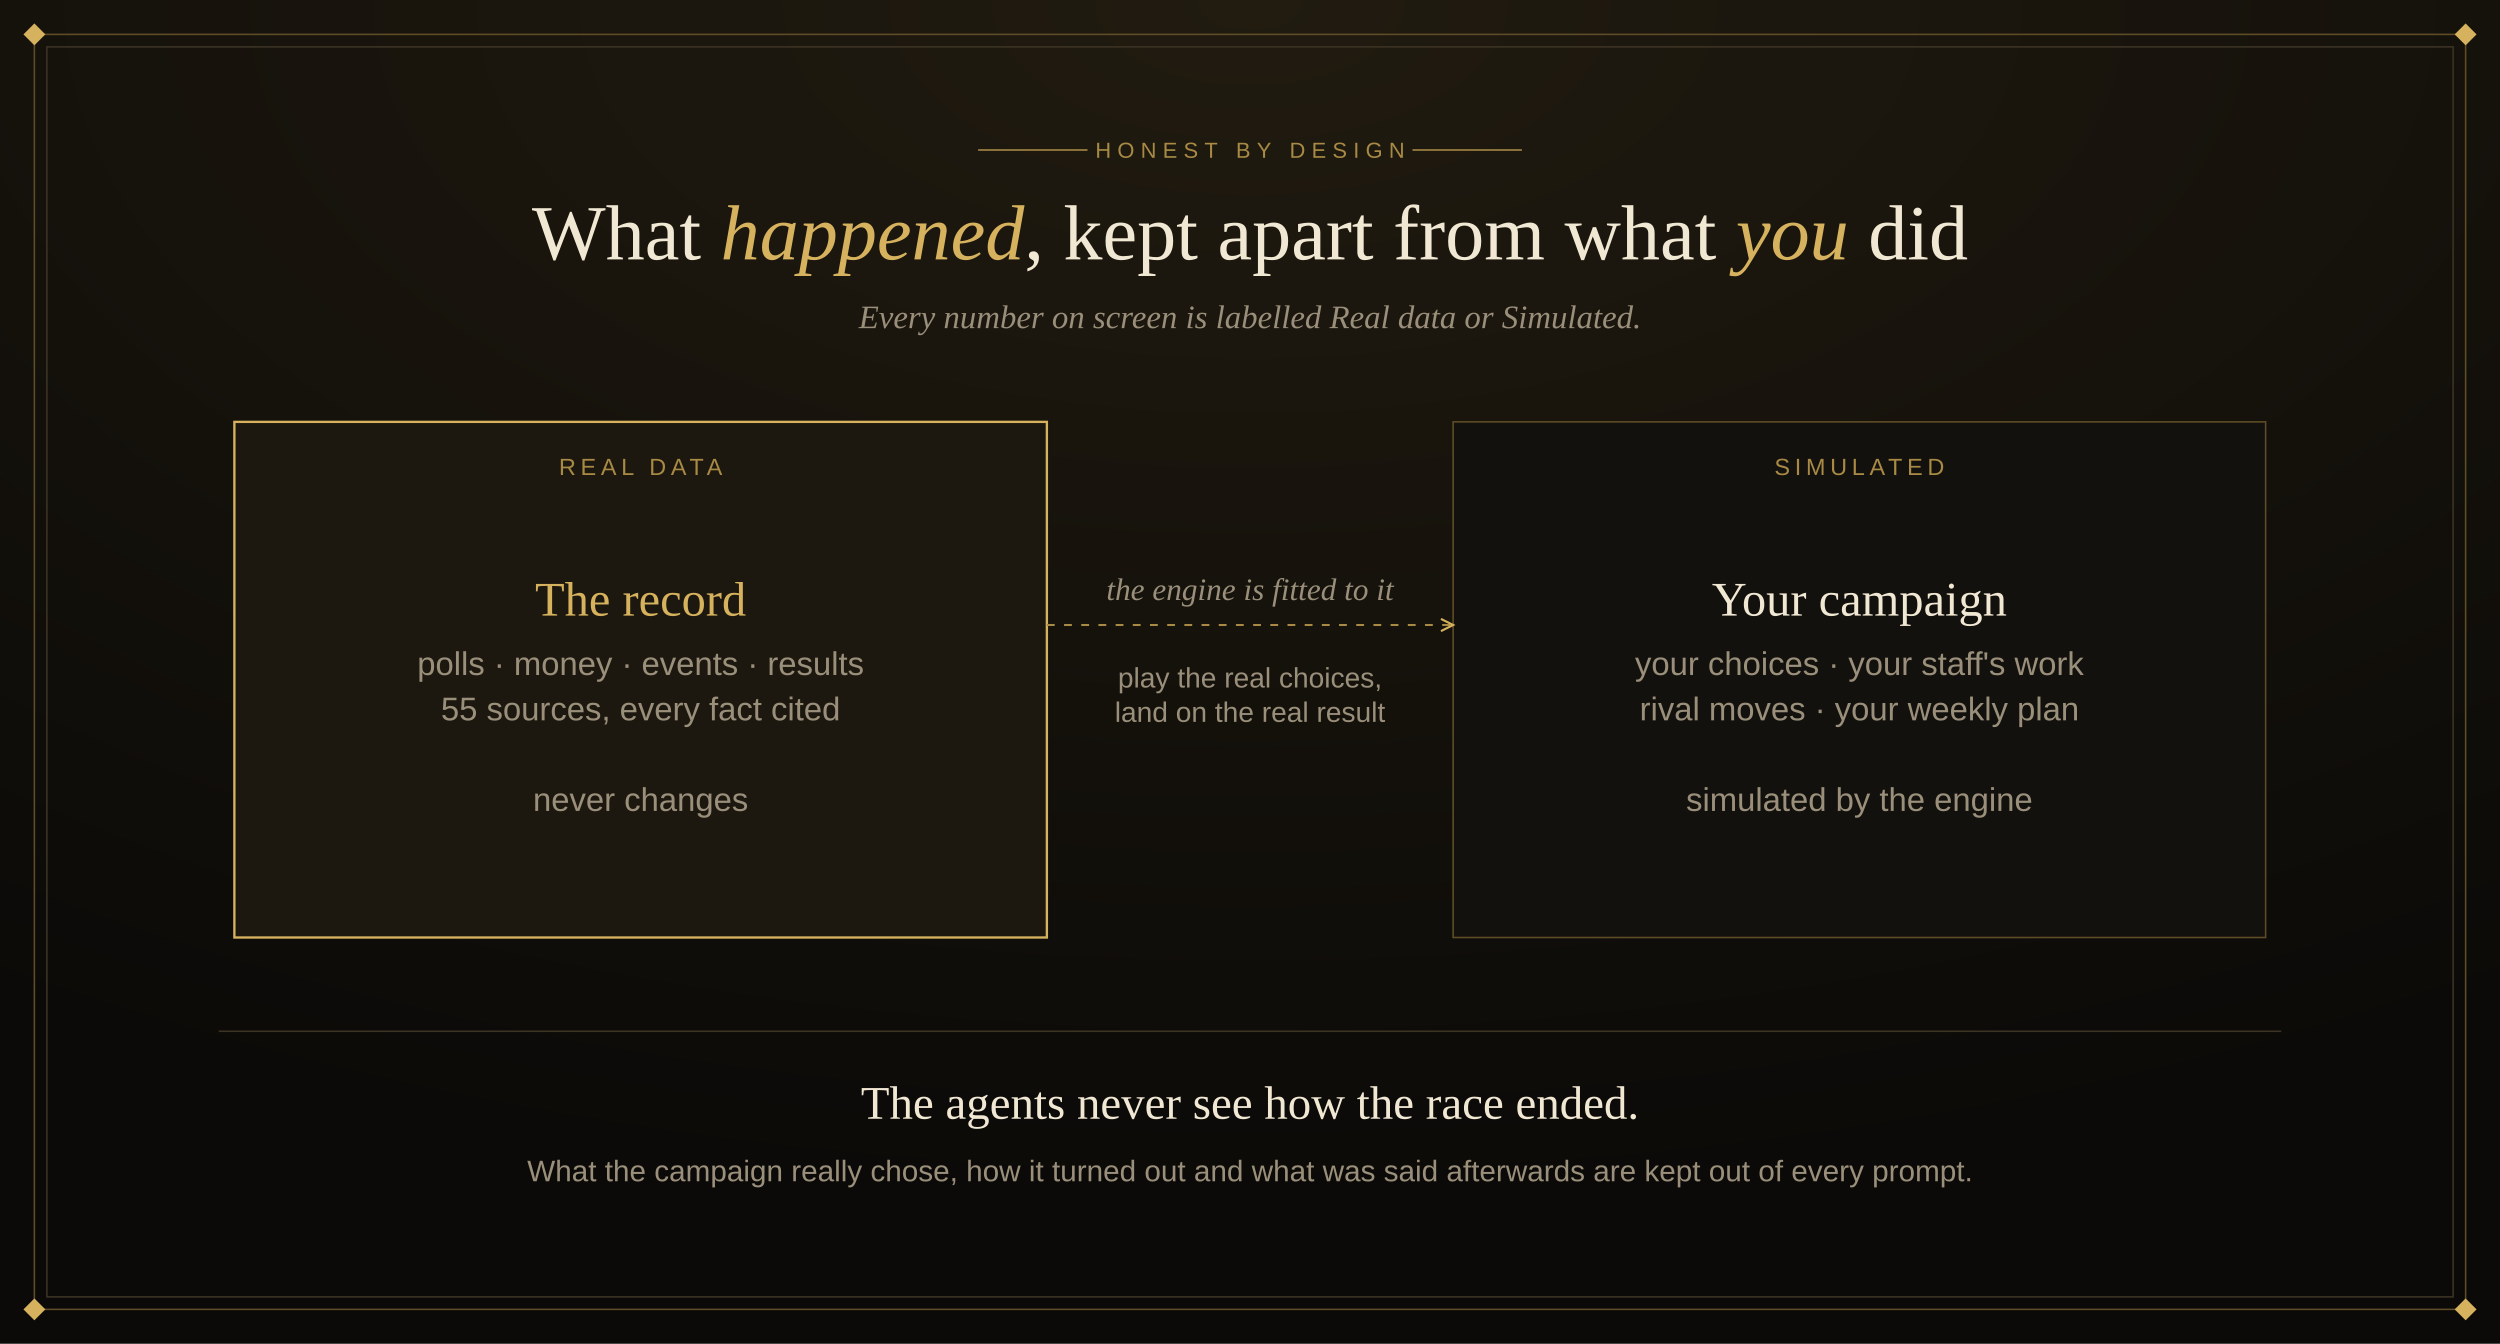
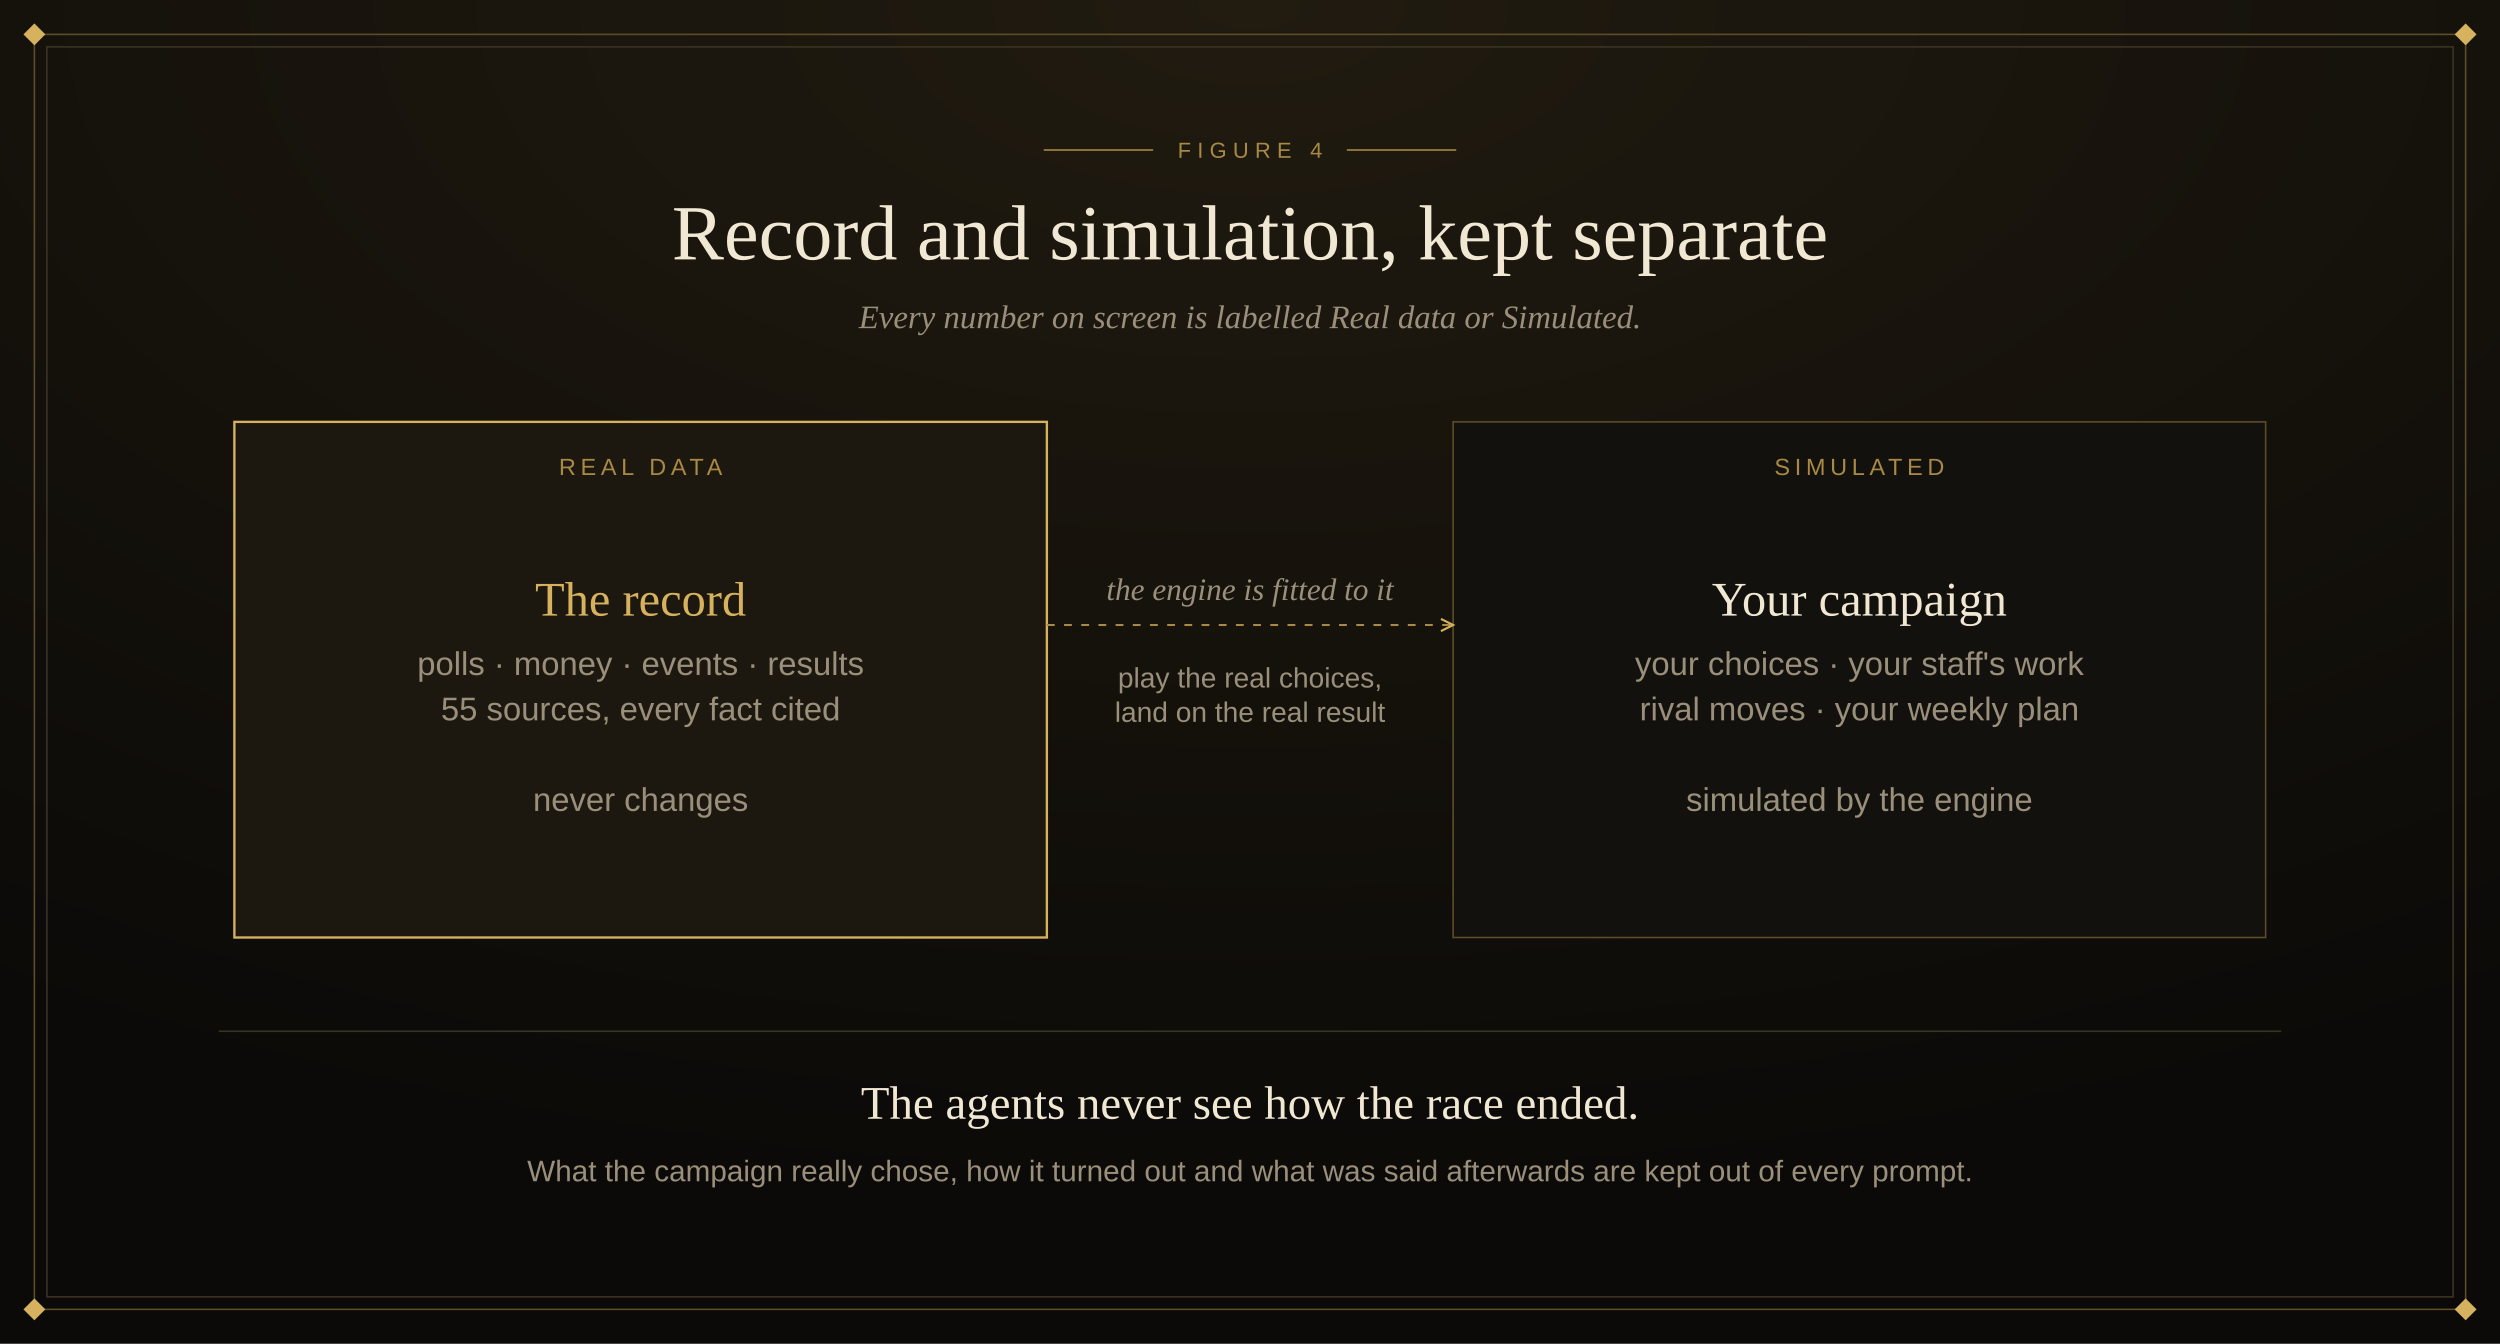
<svg xmlns="http://www.w3.org/2000/svg" viewBox="0 0 1600 860" width="1600" height="860">
  <defs>
    <radialGradient id="glow" cx="50%" cy="0%" r="90%">
      <stop offset="0" stop-color="#211b10" />
      <stop offset="1" stop-color="#0b0a08" />
    </radialGradient>
    <marker id="h" viewBox="0 0 12 12" refX="10" refY="6" markerWidth="9" markerHeight="9" orient="auto-start-reverse">
      <path d="M2,2 L10,6 L2,10" fill="none" stroke="#d6b25e" stroke-width="1.4" />
    </marker>
  </defs>
  <rect width="1600" height="860" fill="url(#glow)" />
  <rect x="22" y="22" width="1556" height="816" fill="none" stroke="#5e4d27" />
  <rect x="30" y="30" width="1540" height="800" fill="none" stroke="#3b3324" />
  <path d="M22,15 L29,22 L22,29 L15,22 z" fill="#d6b25e" />
  <path d="M1578,15 L1585,22 L1578,29 L1571,22 z" fill="#d6b25e" />
  <path d="M22,831 L29,838 L22,845 L15,838 z" fill="#d6b25e" />
  <path d="M1578,831 L1585,838 L1578,845 L1571,838 z" fill="#d6b25e" />
-   <line x1="626" y1="96" x2="696" y2="96" stroke="#a88a45" />
-   <line x1="904" y1="96" x2="974" y2="96" stroke="#a88a45" />
-   <text x="800" y="101" text-anchor="middle" font-family="'Helvetica Neue', 'Segoe UI', Arial, sans-serif" font-size="14" letter-spacing="4" fill="#a88a45">HONEST BY DESIGN</text>
-   <text x="800" y="166" text-anchor="middle" font-family="Georgia, 'Times New Roman', serif" font-size="50" fill="#f1e8d4">What <tspan font-style="italic" fill="#d6b25e">happened</tspan>, kept apart from what <tspan font-style="italic" fill="#d6b25e">you</tspan> did</text>
+   <line x1="668" y1="96" x2="738" y2="96" stroke="#a88a45" />
+   <line x1="862" y1="96" x2="932" y2="96" stroke="#a88a45" />
+   <text x="800" y="101" text-anchor="middle" font-family="'Helvetica Neue', 'Segoe UI', Arial, sans-serif" font-size="14" letter-spacing="4" fill="#a88a45">FIGURE 4</text>
+   <text x="800" y="166" text-anchor="middle" font-family="Georgia, 'Times New Roman', serif" font-size="50" fill="#f1e8d4">Record and simulation, kept separate</text>
  <text x="800" y="210" text-anchor="middle" font-family="Georgia, 'Times New Roman', serif" font-style="italic" font-size="21" fill="#9a8f7a">Every number on screen is labelled Real data or Simulated.</text>
  <rect x="150" y="270" width="520" height="330" fill="#1d180f" stroke="#d6b25e" stroke-width="1.5" />
  <text x="410" y="304" text-anchor="middle" font-family="'Helvetica Neue', 'Segoe UI', Arial, sans-serif" font-size="15" letter-spacing="3" fill="#a88a45">REAL DATA</text>
  <text x="410" y="394" text-anchor="middle" font-family="Georgia, 'Times New Roman', serif" font-size="31" fill="#d6b25e">The record</text>
  <text x="410" y="432" text-anchor="middle" font-family="'Helvetica Neue', 'Segoe UI', Arial, sans-serif" font-size="21" fill="#9a8f7a">polls · money · events · results</text>
  <text x="410" y="461" text-anchor="middle" font-family="'Helvetica Neue', 'Segoe UI', Arial, sans-serif" font-size="21" fill="#9a8f7a">55 sources, every fact cited</text>
  <text x="410" y="490" text-anchor="middle" font-family="'Helvetica Neue', 'Segoe UI', Arial, sans-serif" font-size="21" fill="#9a8f7a" />
  <text x="410" y="519" text-anchor="middle" font-family="'Helvetica Neue', 'Segoe UI', Arial, sans-serif" font-size="21" fill="#9a8f7a">never changes</text>
  <rect x="930" y="270" width="520" height="330" fill="#13110d" stroke="#5e4d27" stroke-width="1" />
  <text x="1190" y="304" text-anchor="middle" font-family="'Helvetica Neue', 'Segoe UI', Arial, sans-serif" font-size="15" letter-spacing="3" fill="#a88a45">SIMULATED</text>
  <text x="1190" y="394" text-anchor="middle" font-family="Georgia, 'Times New Roman', serif" font-size="31" fill="#f1e8d4">Your campaign</text>
  <text x="1190" y="432" text-anchor="middle" font-family="'Helvetica Neue', 'Segoe UI', Arial, sans-serif" font-size="21" fill="#9a8f7a">your choices · your staff's work</text>
  <text x="1190" y="461" text-anchor="middle" font-family="'Helvetica Neue', 'Segoe UI', Arial, sans-serif" font-size="21" fill="#9a8f7a">rival moves · your weekly plan</text>
  <text x="1190" y="490" text-anchor="middle" font-family="'Helvetica Neue', 'Segoe UI', Arial, sans-serif" font-size="21" fill="#9a8f7a" />
  <text x="1190" y="519" text-anchor="middle" font-family="'Helvetica Neue', 'Segoe UI', Arial, sans-serif" font-size="21" fill="#9a8f7a">simulated by the engine</text>
  <path d="M670,400 L930,400" fill="none" stroke="#a88a45" stroke-width="1.3" stroke-dasharray="5 6" marker-end="url(#h)" />
  <text x="800" y="384" text-anchor="middle" font-family="Georgia, 'Times New Roman', serif" font-size="20" font-style="italic" fill="#9a8f7a">the engine is fitted to it</text>
  <text x="800" y="440" text-anchor="middle" font-family="'Helvetica Neue', 'Segoe UI', Arial, sans-serif" font-size="18" fill="#9a8f7a">play the real choices,</text>
  <text x="800" y="462" text-anchor="middle" font-family="'Helvetica Neue', 'Segoe UI', Arial, sans-serif" font-size="18" fill="#9a8f7a">land on the real result</text>
  <line x1="140" y1="660" x2="1460" y2="660" stroke="#3b3324" />
  <text x="800" y="716" text-anchor="middle" font-family="Georgia, 'Times New Roman', serif" font-size="30" fill="#f1e8d4">The agents never see how the race ended.</text>
  <text x="800" y="756" text-anchor="middle" font-family="'Helvetica Neue', 'Segoe UI', Arial, sans-serif" font-size="19" fill="#9a8f7a">What the campaign really chose, how it turned out and what was said afterwards are kept out of every prompt.</text>
</svg>
